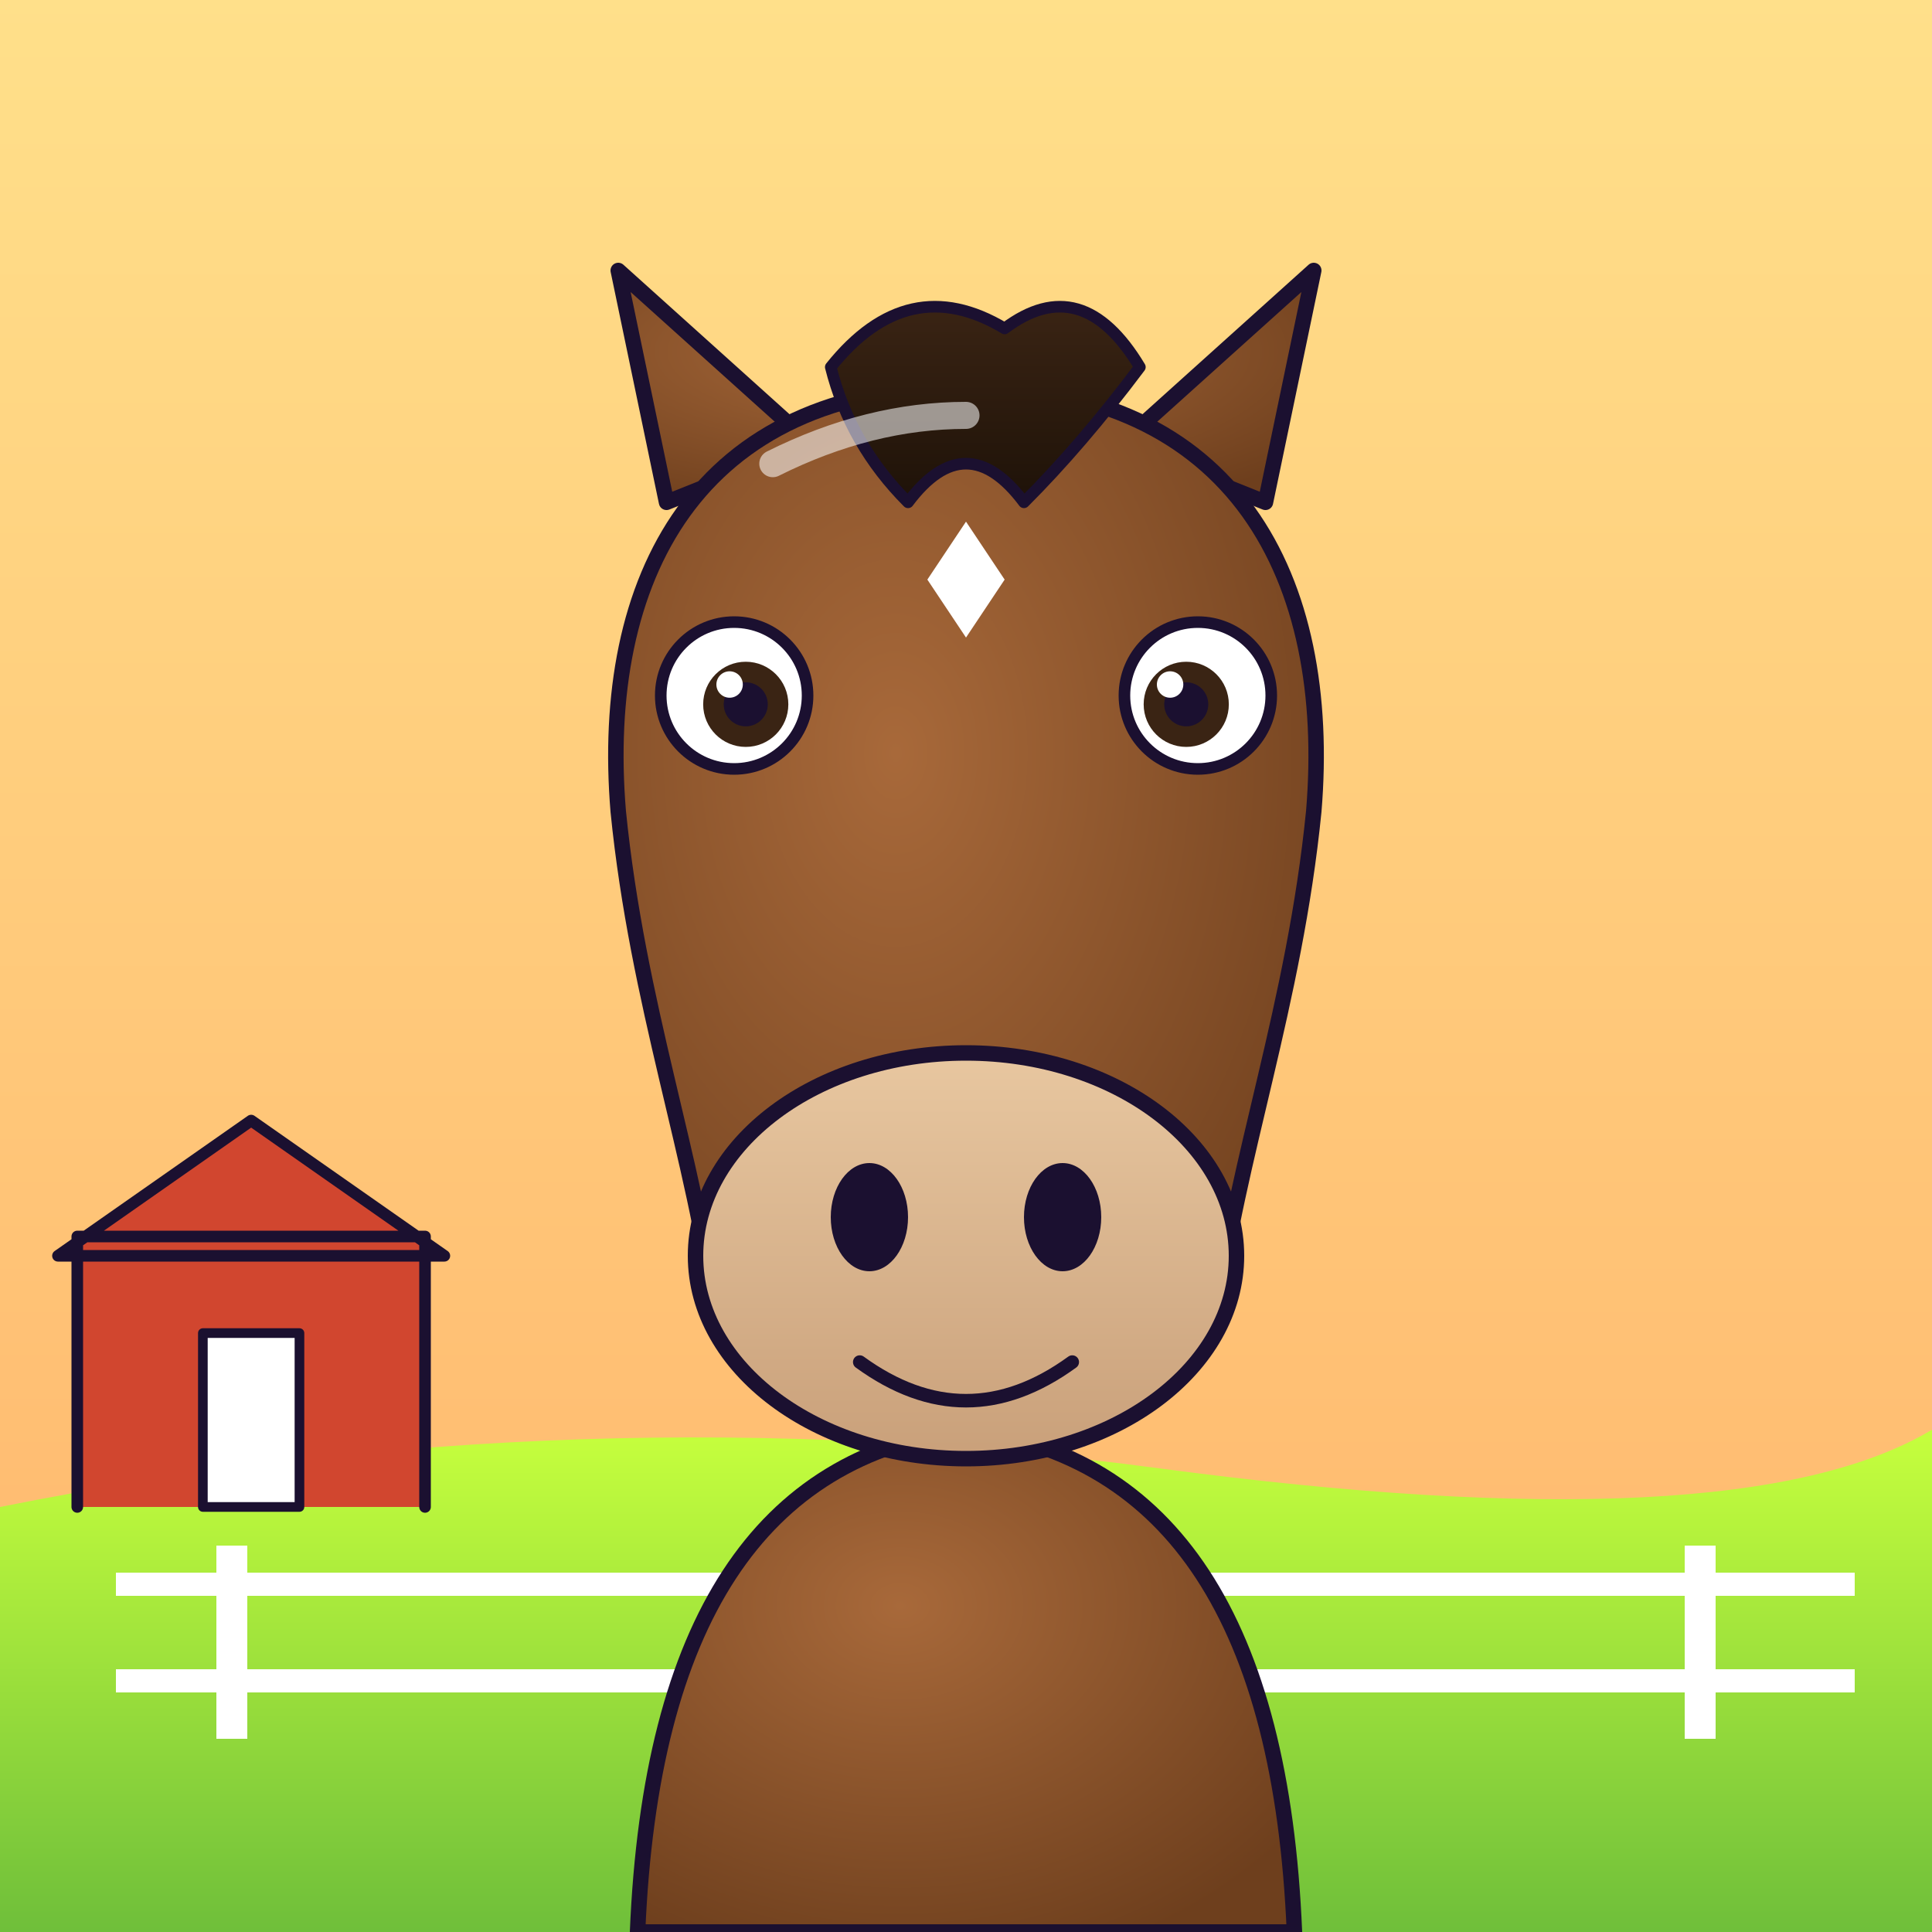
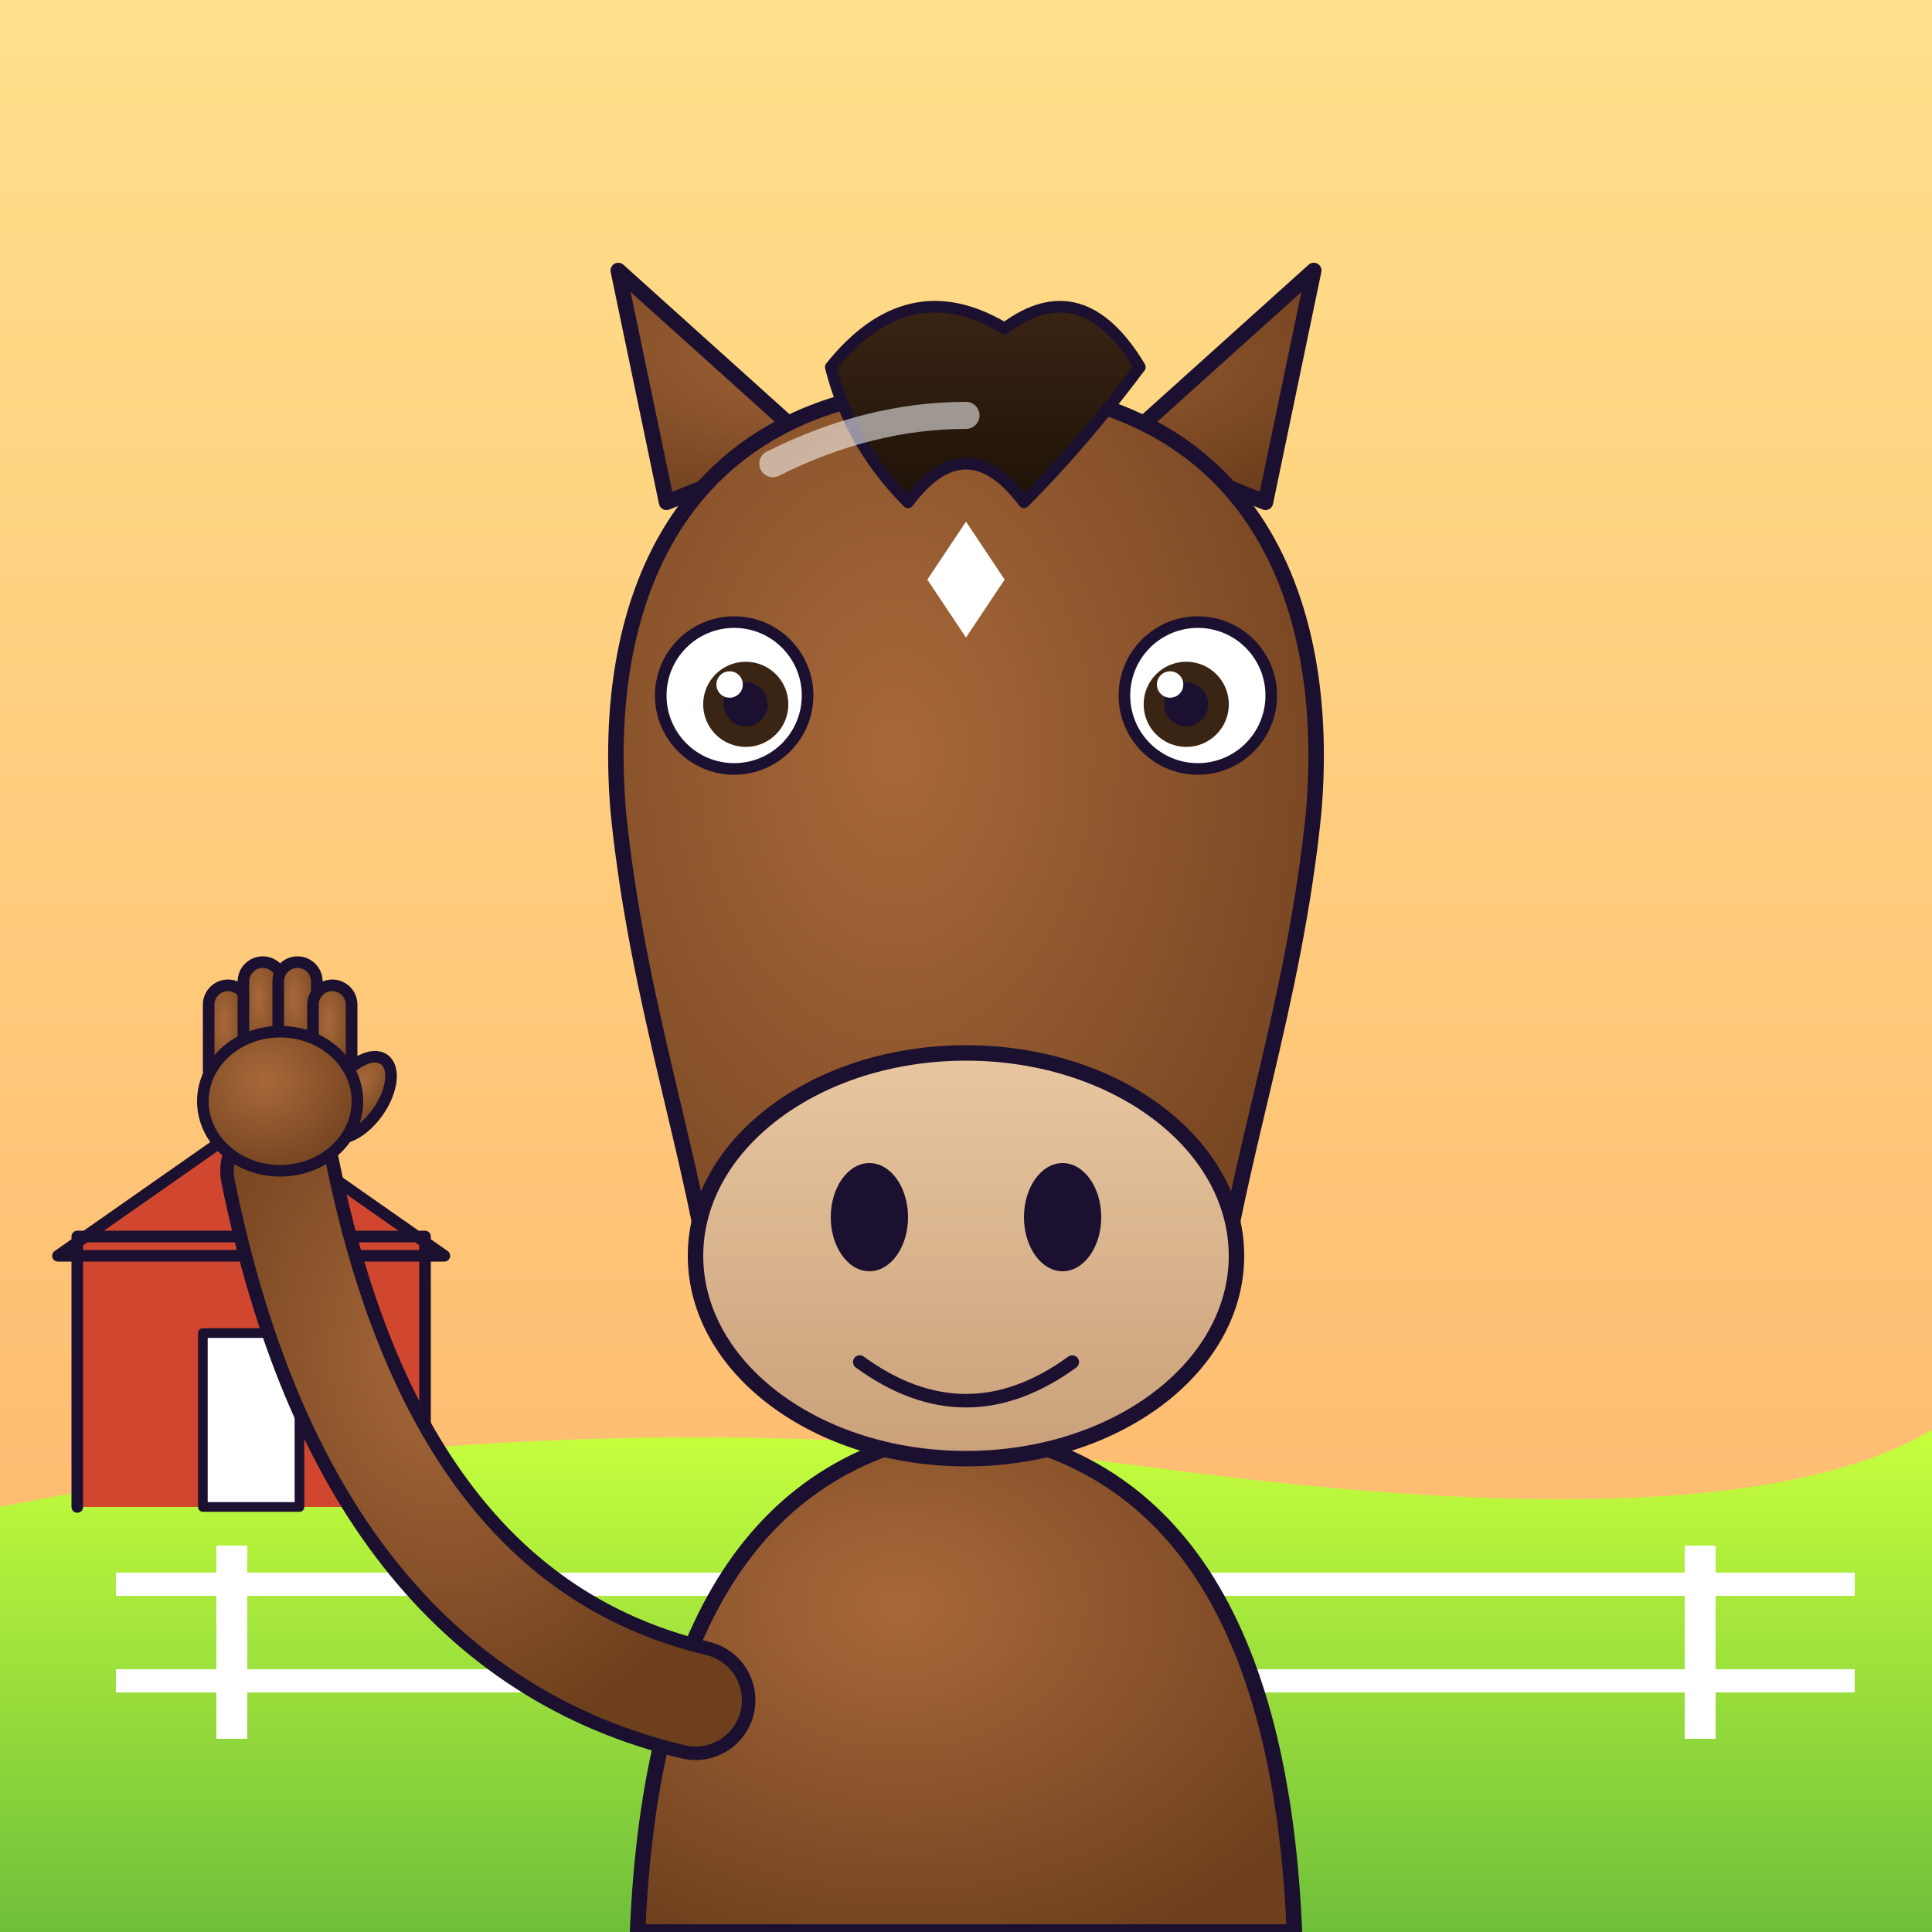
<svg xmlns="http://www.w3.org/2000/svg" viewBox="0 0 1000 1000" width="1000" height="1000">
  <defs>
    <linearGradient id="ceu" x1="0" y1="0" x2="0" y2="1">
      <stop offset="0" stop-color="#ffe08a" />
      <stop offset="1" stop-color="#ffb36b" />
    </linearGradient>
    <radialGradient id="pelo" cx="0.4" cy="0.35" r="0.75">
      <stop offset="0" stop-color="#a8693a" />
      <stop offset="1" stop-color="#6e3f1d" />
    </radialGradient>
    <linearGradient id="focinho" x1="0" y1="0" x2="0" y2="1">
      <stop offset="0" stop-color="#e8c7a0" />
      <stop offset="1" stop-color="#c9a07a" />
    </linearGradient>
    <linearGradient id="crina" x1="0" y1="0" x2="0" y2="1">
      <stop offset="0" stop-color="#3a2414" />
      <stop offset="1" stop-color="#1e1208" />
    </linearGradient>
    <linearGradient id="campo" x1="0" y1="0" x2="0" y2="1">
      <stop offset="0" stop-color="#c6ff3d" />
      <stop offset="1" stop-color="#6fbf3a" />
    </linearGradient>
  </defs>
  <rect width="1000" height="1000" fill="url(#ceu)" />
  <path d="M0 780 Q300 720 600 760 T1000 740 V1000 H0 Z" fill="url(#campo)" />
  <path d="M40 780 V640 H220 V780 M30 650 L130 580 L230 650 Z" fill="#d1462f" stroke="#1b1030" stroke-width="6" stroke-linejoin="round" stroke-linecap="round" />
  <rect x="105" y="690" width="50" height="90" fill="#fff" stroke="#1b1030" stroke-width="5" stroke-linejoin="round" stroke-linecap="round" />
  <path d="M60 820 H960 M60 870 H960" stroke="#fff" stroke-width="12" />
  <path d="M120 800 V900 M880 800 V900" stroke="#fff" stroke-width="16" />
  <path d="M330 1000 Q340 760 500 740 Q660 760 670 1000 Z" fill="url(#pelo)" stroke="#1b1030" stroke-width="8" stroke-linejoin="round" stroke-linecap="round" />
  <path d="M345 260 L320 140 L420 230 Z M655 260 L680 140 L580 230 Z" fill="url(#pelo)" stroke="#1b1030" stroke-width="8" stroke-linejoin="round" stroke-linecap="round" />
  <path d="M500 200 C640 200 690 300 680 420 C670 520 640 600 630 680 C620 760 380 760 370 680 C360 600 330 520 320 420 C310 300 360 200 500 200 Z" fill="url(#pelo)" stroke="#1b1030" stroke-width="8" stroke-linejoin="round" stroke-linecap="round" />
  <path d="M430 190 Q470 140 520 170 Q560 140 590 190 Q560 230 530 260 Q500 220 470 260 Q440 230 430 190 Z" fill="url(#crina)" stroke="#1b1030" stroke-width="6" stroke-linejoin="round" stroke-linecap="round" />
  <path d="M480 300 L500 270 L520 300 L500 330 Z" fill="#fff" />
  <circle cx="380" cy="360" r="38" fill="#fff" stroke="#1b1030" stroke-width="6" stroke-linejoin="round" stroke-linecap="round" />
  <circle cx="386" cy="364.56" r="22.04" fill="#3a2414" />
  <circle cx="386" cy="364.56" r="11.4" fill="#1b1030" />
  <circle cx="377.64" cy="354.3" r="6.84" fill="#fff" />
  <circle cx="620" cy="360" r="38" fill="#fff" stroke="#1b1030" stroke-width="6" stroke-linejoin="round" stroke-linecap="round" />
  <circle cx="614" cy="364.56" r="22.04" fill="#3a2414" />
  <circle cx="614" cy="364.56" r="11.4" fill="#1b1030" />
  <circle cx="605.64" cy="354.3" r="6.84" fill="#fff" />
  <ellipse cx="500" cy="650" rx="140" ry="105" fill="url(#focinho)" stroke="#1b1030" stroke-width="8" stroke-linejoin="round" stroke-linecap="round" />
  <ellipse cx="450" cy="630" rx="20" ry="28" fill="#1b1030" />
  <ellipse cx="550" cy="630" rx="20" ry="28" fill="#1b1030" />
  <path d="M445 705 Q500 745 555 705" fill="none" stroke="#1b1030" stroke-width="7" stroke-linejoin="round" stroke-linecap="round" />
  <path d="M400 240 Q450 215 500 215" fill="none" stroke="#fff" stroke-opacity="0.55" stroke-width="14" stroke-linecap="round" />
+   <path d="M360 880 Q192.5 840 145 606" fill="none" stroke="#1b1030" stroke-width="62" stroke-linecap="round" />
+   <path d="M360 880 Q192.5 840 145 606" fill="none" stroke="url(#pelo)" stroke-width="48" stroke-linecap="round" />
+   <rect x="108" y="510" width="20" height="54" rx="10" fill="url(#pelo)" stroke="#1b1030" stroke-width="6" stroke-linejoin="round" stroke-linecap="round" />
+   <rect x="126" y="498" width="20" height="54" rx="10" fill="url(#pelo)" stroke="#1b1030" stroke-width="6" stroke-linejoin="round" stroke-linecap="round" />
+   <rect x="144" y="498" width="20" height="54" rx="10" fill="url(#pelo)" stroke="#1b1030" stroke-width="6" stroke-linejoin="round" stroke-linecap="round" />
+   <rect x="162" y="510" width="20" height="54" rx="10" fill="url(#pelo)" stroke="#1b1030" stroke-width="6" stroke-linejoin="round" stroke-linecap="round" />
+   <ellipse cx="185" cy="568" rx="13" ry="24" transform="rotate(35 185 568)" fill="url(#pelo)" stroke="#1b1030" stroke-width="6" stroke-linejoin="round" stroke-linecap="round" />
+   <ellipse cx="145" cy="570" rx="40" ry="36" fill="url(#pelo)" stroke="#1b1030" stroke-width="6" stroke-linejoin="round" stroke-linecap="round" />
</svg>
